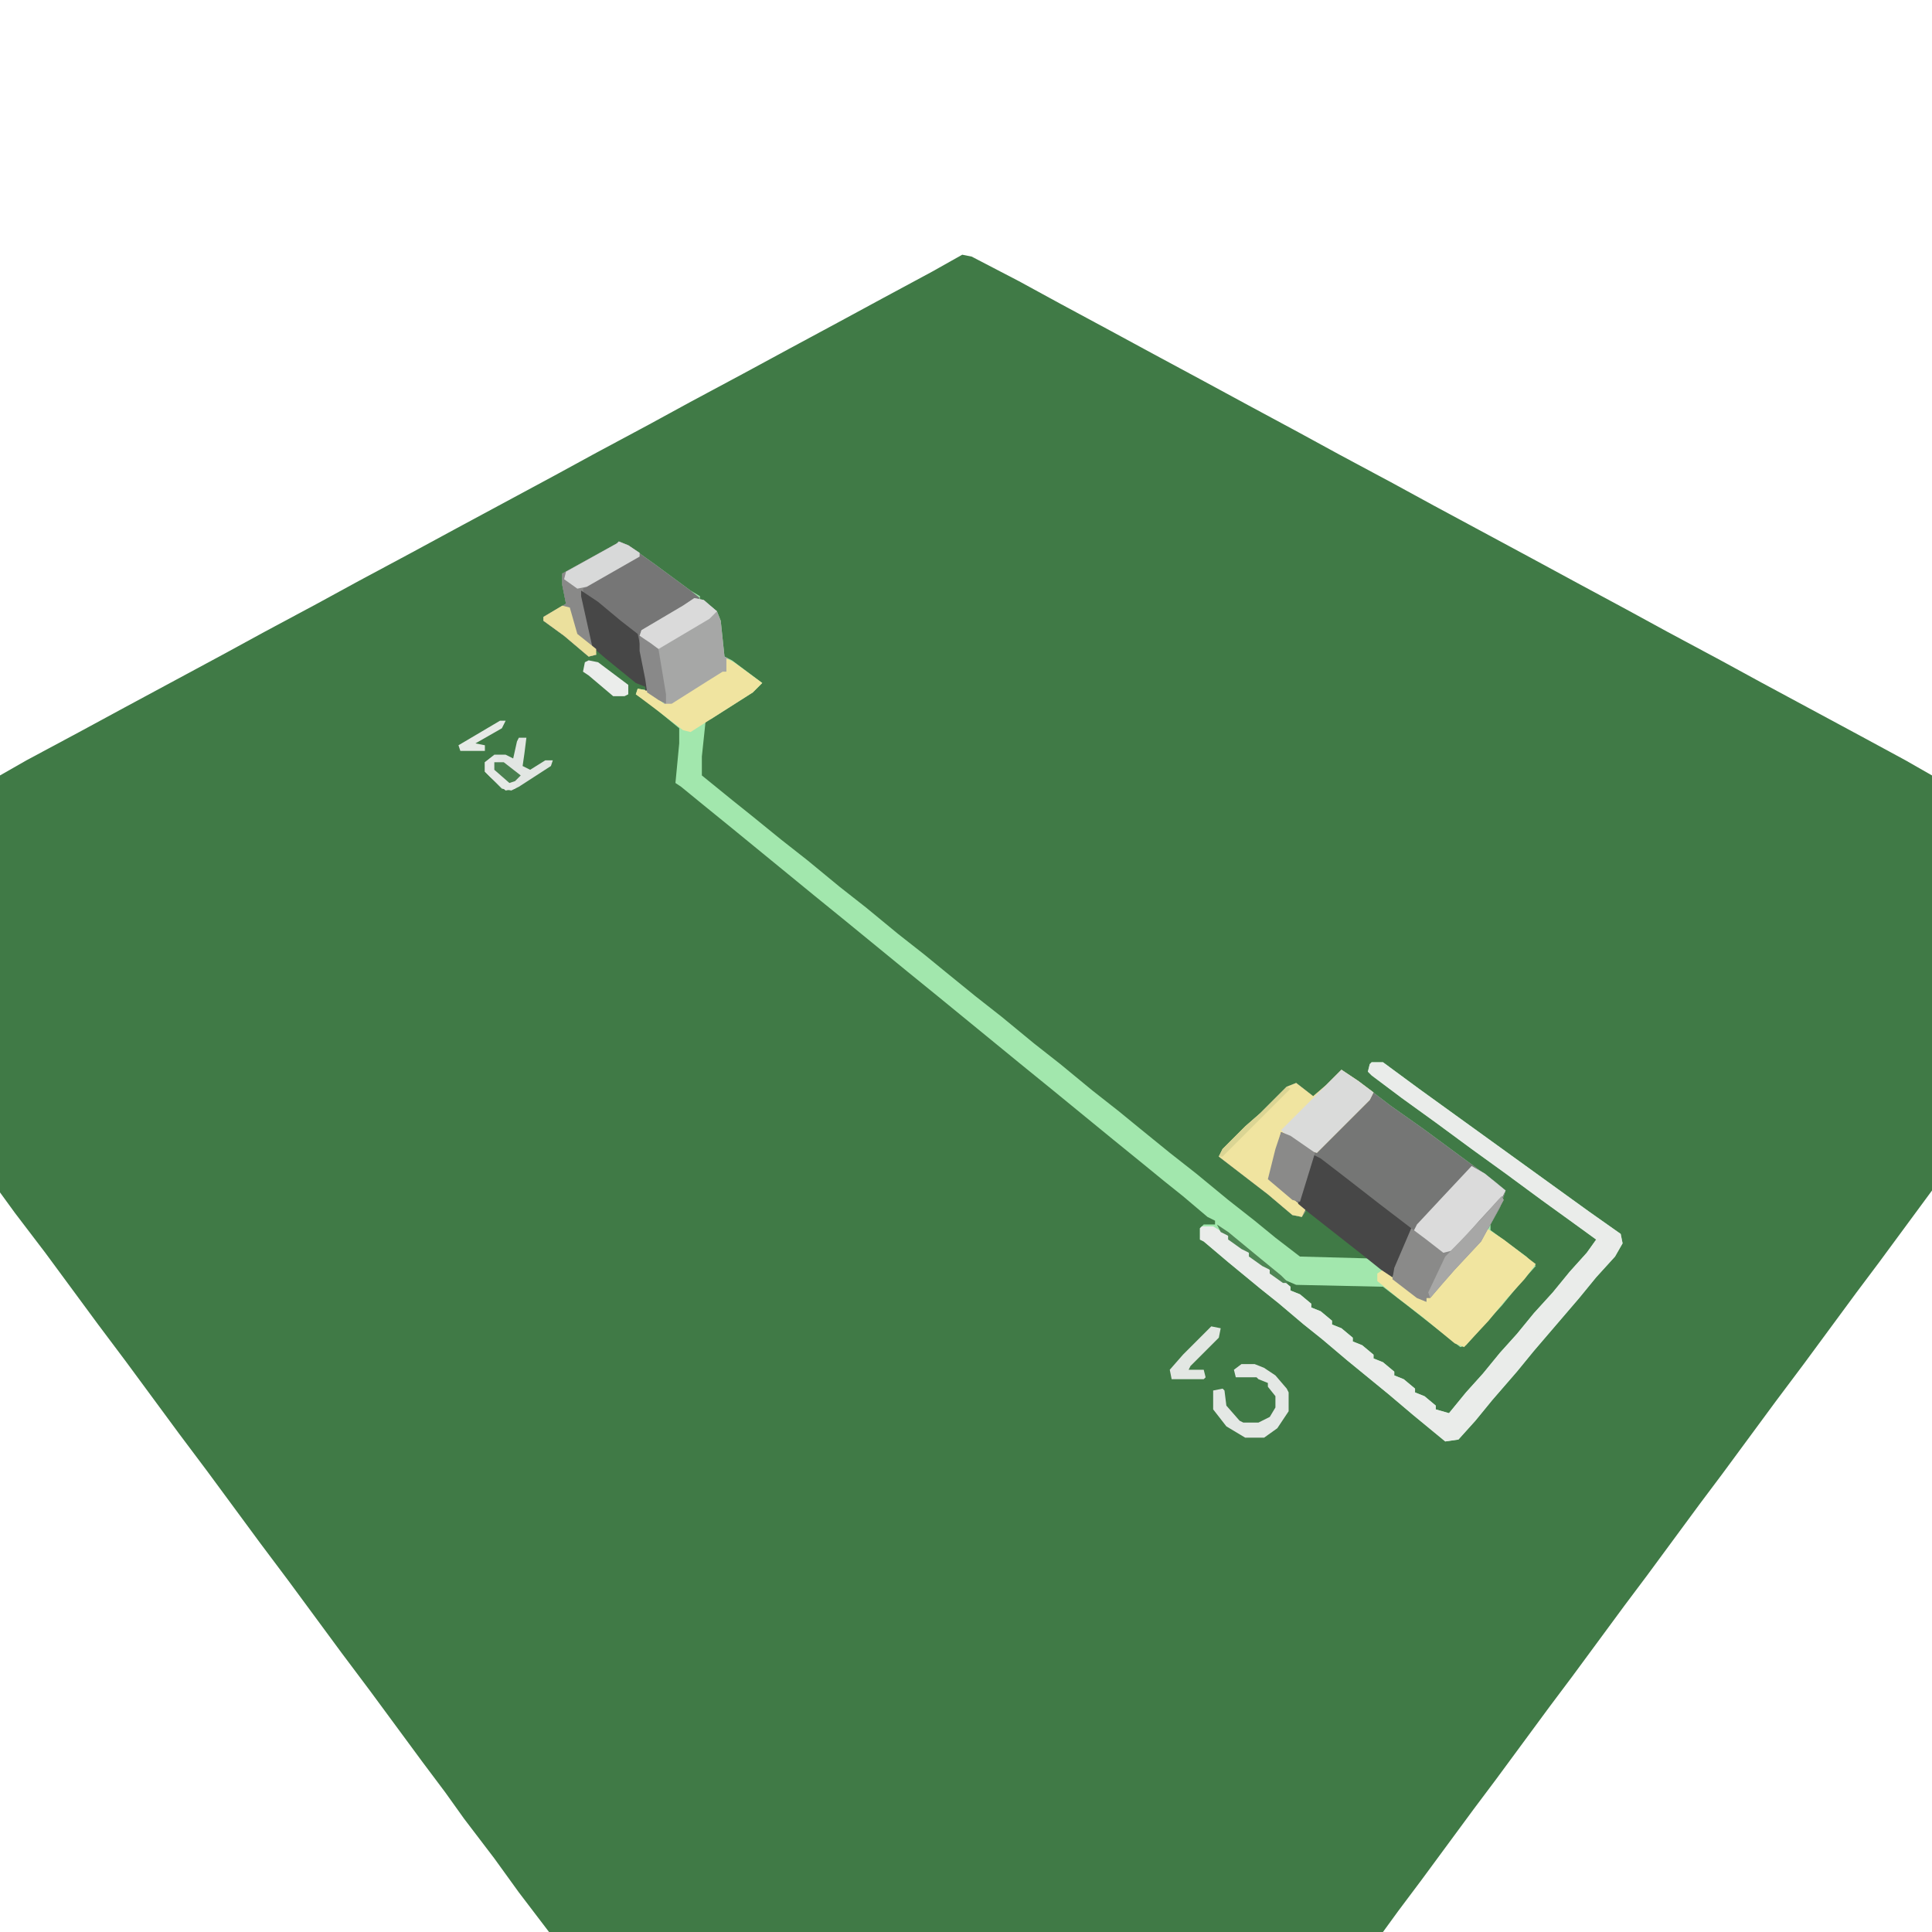
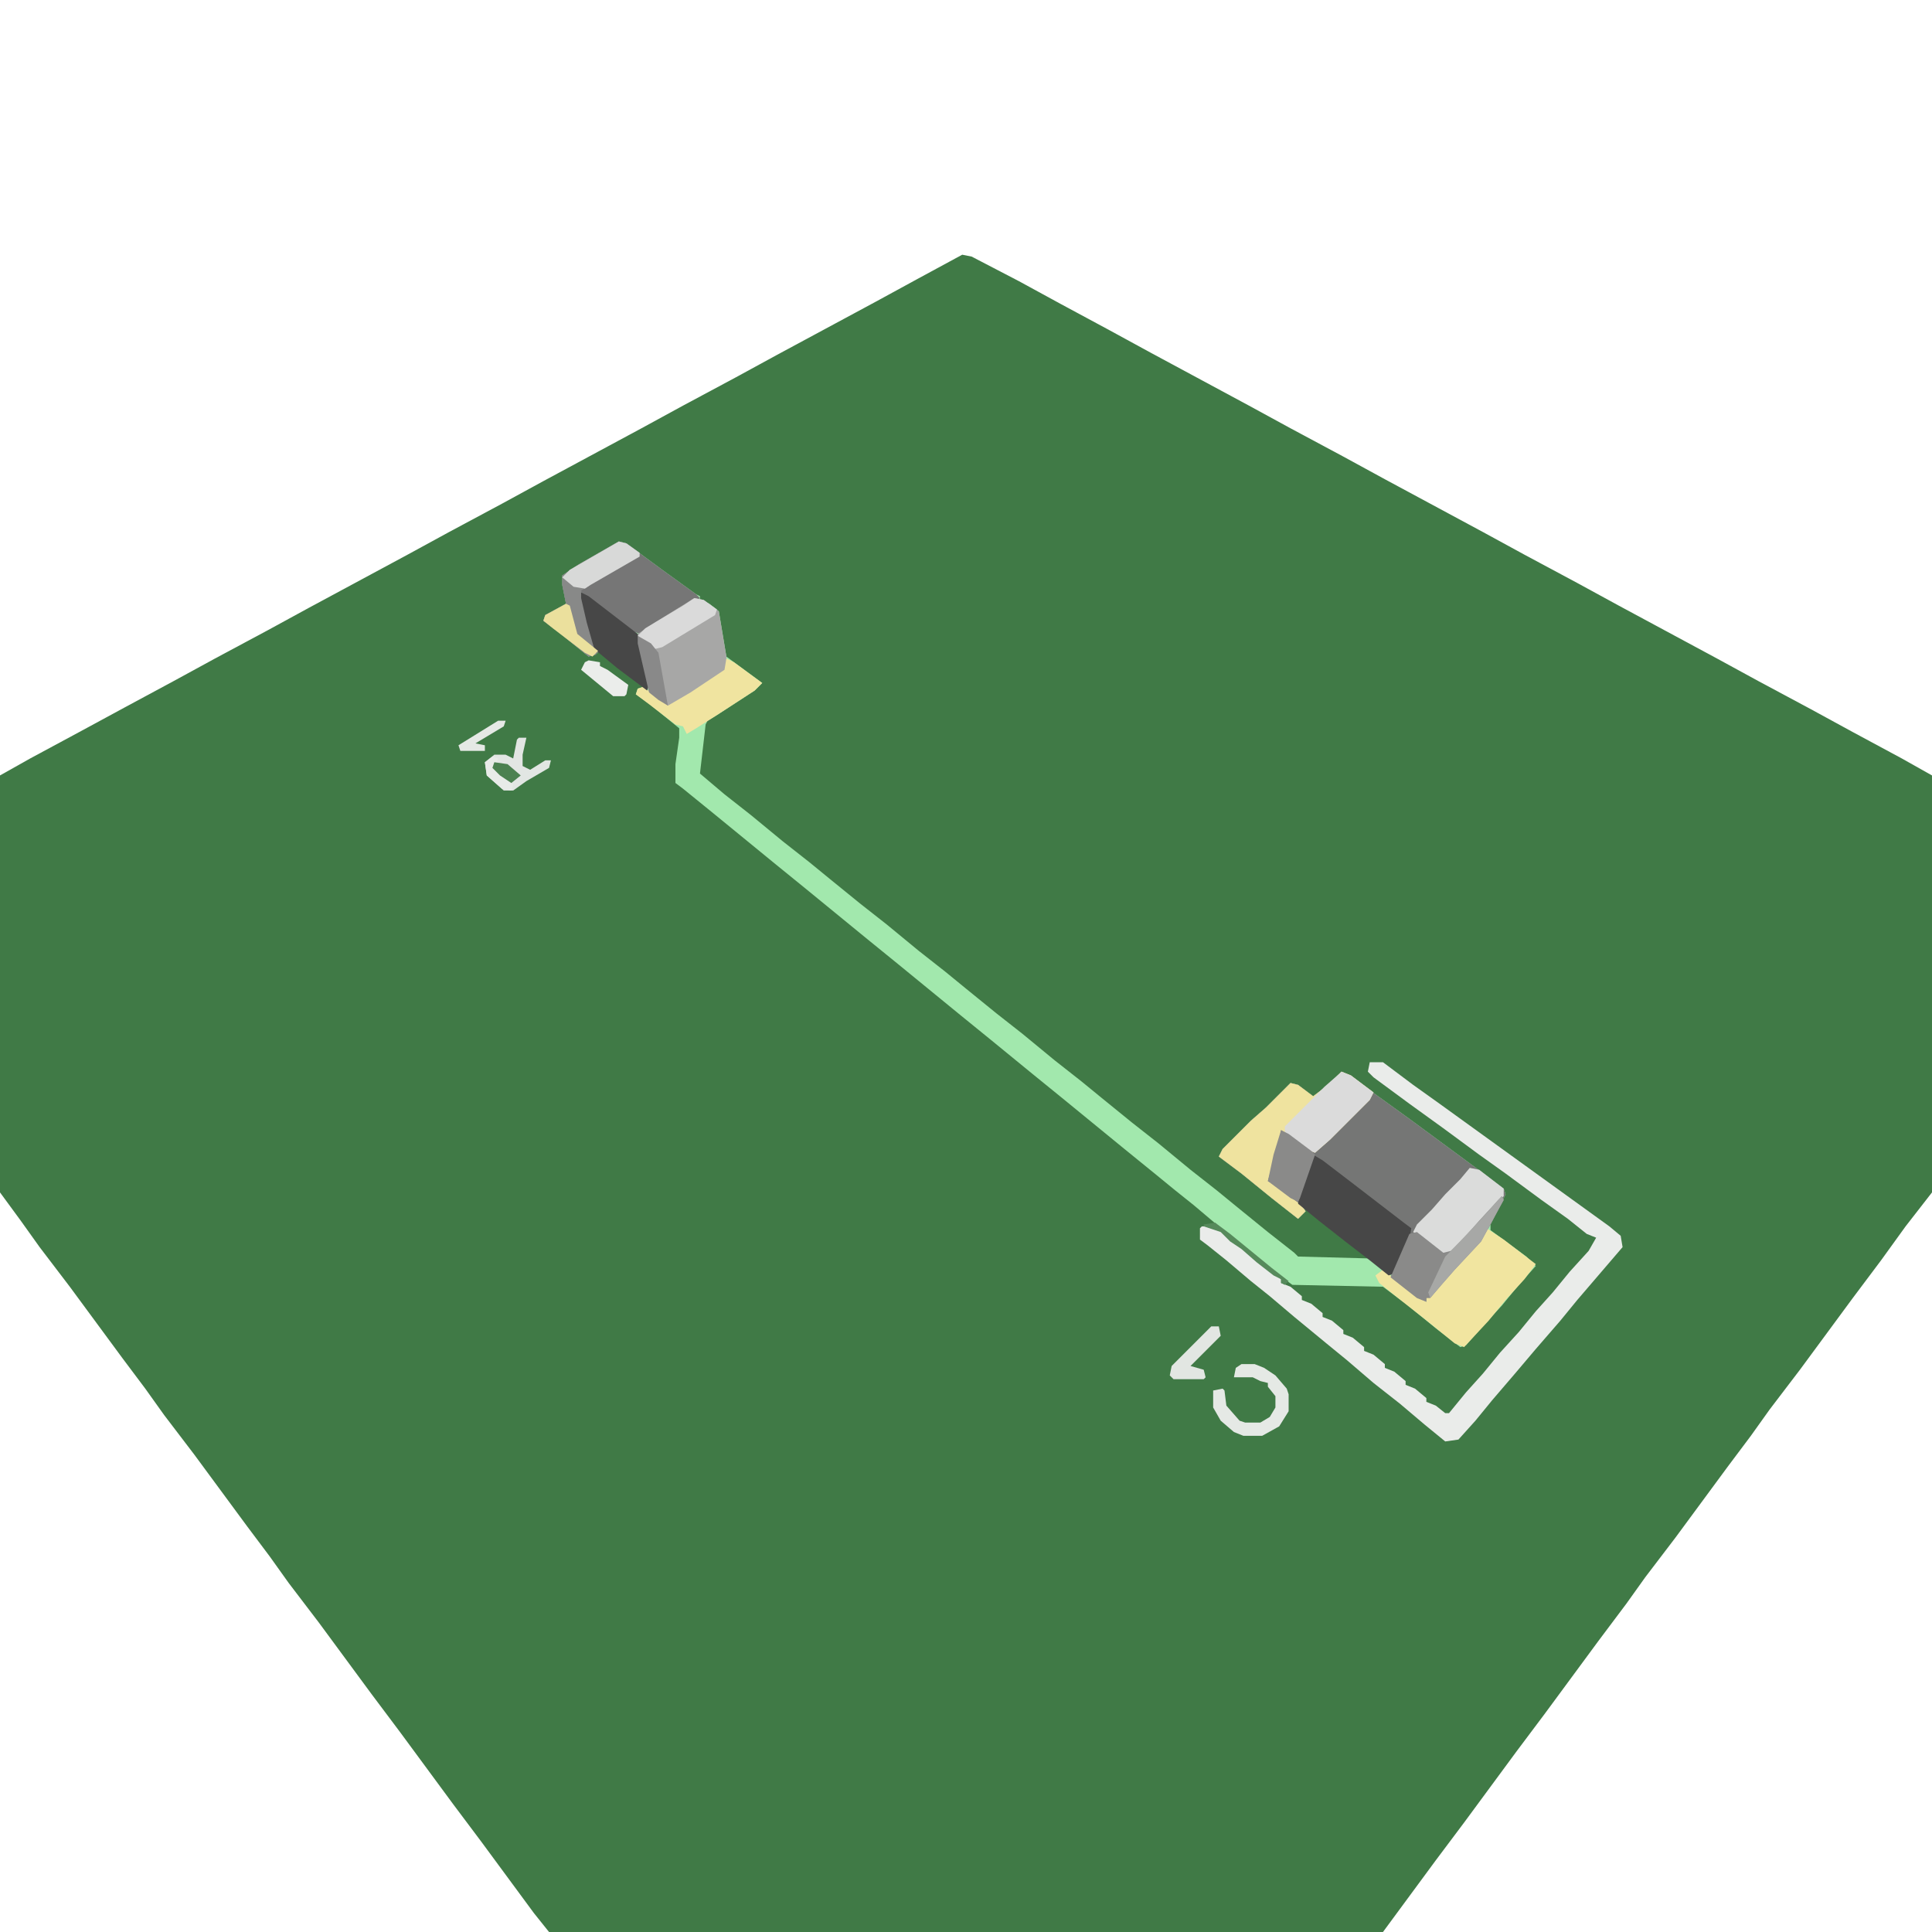
<svg xmlns="http://www.w3.org/2000/svg" version="1.1" width="1024" height="1024">
-   <path d="M0,0 L5,1 L30,14 L52,26 L78,40 L102,53 L128,67 L152,80 L178,94 L200,106 L228,121 L250,133 L276,147 L302,161 L326,174 L352,188 L374,200 L402,215 L424,227 L450,241 L476,255 L500,268 L514,276 L514,496 L500,515 L486,534 L474,550 L460,569 L446,588 L431,608 L417,627 L403,646 L391,662 L377,681 L363,700 L351,716 L337,735 L323,754 L311,770 L297,789 L283,808 L271,824 L257,843 L243,862 L231,878 L223,889 L-219,889 L-235,868 L-248,850 L-264,829 L-274,815 L-286,799 L-300,780 L-314,761 L-329,741 L-343,722 L-357,703 L-372,683 L-386,664 L-400,645 L-415,625 L-429,606 L-443,587 L-458,567 L-472,548 L-486,529 L-502,508 L-510,497 L-510,276 L-496,268 L-468,253 L-444,240 L-418,226 L-392,212 L-370,200 L-342,185 L-320,173 L-292,158 L-268,145 L-242,131 L-216,117 L-194,105 L-166,90 L-144,78 L-116,63 L-92,50 L-66,36 L-42,23 L-16,9 Z " fill="#407A46" transform="translate(510,135)" />
-   <path d="M0,0 L5,2 L19,12 L38,26 L43,29 L43,31 L47,33 L52,37 L54,42 L56,61 L60,63 L76,75 L71,80 L49,94 L46,95 L44,114 L44,124 L60,137 L70,145 L86,158 L100,169 L117,183 L131,194 L148,208 L162,219 L173,228 L189,241 L203,252 L220,266 L234,277 L251,291 L265,302 L276,311 L292,324 L306,335 L323,349 L337,360 L348,369 L361,379 L398,380 L409,389 L419,367 L419,364 L403,352 L388,340 L375,330 L368,325 L364,341 L361,351 L364,355 L362,358 L357,357 L344,346 L331,336 L318,326 L320,322 L332,310 L340,303 L354,289 L359,287 L368,294 L375,288 L383,280 L392,286 L409,299 L426,311 L445,325 L464,339 L470,344 L467,353 L462,362 L462,365 L481,379 L486,384 L477,394 L468,405 L456,418 L449,426 L446,427 L432,416 L418,405 L405,395 L359,394 L352,391 L343,383 L329,372 L318,363 L323,368 L323,370 L328,372 L334,377 L334,379 L339,381 L345,386 L345,388 L350,390 L356,395 L356,397 L361,399 L367,404 L367,406 L372,408 L378,413 L378,415 L383,417 L389,422 L389,424 L394,426 L400,431 L400,433 L405,435 L411,440 L411,442 L416,444 L422,449 L422,451 L427,453 L433,458 L433,460 L440,462 L449,451 L458,441 L467,430 L476,420 L485,409 L495,398 L504,387 L513,377 L518,370 L507,362 L489,349 L470,335 L452,322 L433,308 L415,295 L399,283 L397,281 L398,277 L399,276 L405,276 L424,290 L442,303 L460,316 L478,329 L496,342 L514,355 L531,367 L532,372 L528,379 L518,390 L509,401 L497,415 L485,429 L476,440 L463,455 L454,466 L445,476 L438,477 L421,463 L408,452 L397,443 L386,434 L373,423 L363,415 L350,404 L340,396 L323,382 L310,371 L308,370 L308,364 L310,362 L316,362 L316,360 L312,358 L299,347 L289,339 L278,330 L262,317 L251,308 L240,299 L229,290 L213,277 L202,268 L191,259 L180,250 L169,241 L153,228 L142,219 L131,210 L120,201 L104,188 L93,179 L82,170 L71,161 L60,152 L44,139 L33,130 L30,128 L32,107 L32,99 L15,85 L9,81 L10,78 L16,79 L12,63 L9,49 L-6,37 L-19,27 L-15,47 L-13,56 L-12,60 L-16,61 L-29,50 L-40,42 L-40,40 L-28,33 L-30,23 L-30,17 L-1,1 Z " fill="#A2E7AD" transform="translate(328,287)" />
-   <path d="M0,0 L9,6 L26,19 L43,31 L62,45 L81,59 L87,64 L84,73 L74,91 L60,106 L53,114 L47,121 L45,121 L45,123 L40,121 L27,111 L28,105 L36,87 L36,84 L20,72 L5,60 L-8,50 L-15,45 L-19,61 L-22,71 L-19,75 L-21,78 L-26,77 L-39,66 L-52,56 L-65,46 L-63,42 L-51,30 L-43,23 L-29,9 L-24,7 L-15,14 L-8,8 Z " fill="#757675" transform="translate(711,567)" />
-   <path d="M0,0 L6,0 L25,14 L43,27 L61,40 L79,53 L97,66 L115,79 L132,91 L133,96 L129,103 L119,114 L110,125 L98,139 L86,153 L77,164 L64,179 L55,190 L46,200 L39,201 L22,187 L9,176 L-2,167 L-13,158 L-26,147 L-36,139 L-49,128 L-59,120 L-76,106 L-89,95 L-91,94 L-91,88 L-90,87 L-84,87 L-76,92 L-76,94 L-71,96 L-65,101 L-65,103 L-60,105 L-54,110 L-54,112 L-49,114 L-43,119 L-43,121 L-38,123 L-32,128 L-32,130 L-27,132 L-21,137 L-21,139 L-16,141 L-10,146 L-10,148 L-5,150 L1,155 L1,157 L6,159 L12,164 L12,166 L17,168 L23,173 L23,175 L28,177 L34,182 L34,184 L41,186 L50,175 L59,165 L68,154 L77,144 L86,133 L96,122 L105,111 L114,101 L119,94 L108,86 L90,73 L71,59 L53,46 L34,32 L16,19 L0,7 L-2,5 L-1,1 Z " fill="#EAECEA" transform="translate(727,563)" />
-   <path d="M0,0 L5,2 L19,12 L38,26 L43,30 L32,36 L12,48 L13,51 L21,57 L25,81 L25,86 L21,84 L15,80 L14,73 L9,49 L-6,37 L-19,27 L-15,47 L-13,56 L-12,60 L-16,61 L-29,50 L-40,42 L-40,40 L-28,33 L-30,23 L-30,17 L-1,1 Z " fill="#767676" transform="translate(328,287)" />
-   <path d="M0,0 L9,6 L17,12 L15,16 L-13,44 L-17,43 L-30,34 L-32,33 L-34,42 L-38,58 L-25,69 L-19,74 L-21,78 L-26,77 L-39,66 L-52,56 L-65,46 L-63,42 L-51,30 L-43,23 L-29,9 L-24,7 L-15,14 L-8,8 Z " fill="#F0E4A0" transform="translate(711,567)" />
-   <path d="M0,0 L9,6 L26,19 L20,27 L10,38 L1,49 L-12,63 L-17,61 L-34,47 L-47,37 L-58,28 L-58,24 L-55,22 L-37,36 L-32,39 L-32,37 L-27,32 L-19,24 L-12,16 L-3,6 Z " fill="#F1E5A0" transform="translate(788,651)" />
-   <path d="M0,0 L4,2 L17,12 L35,26 L52,39 L51,44 L42,65 L36,61 L26,53 L12,42 L-2,31 L-8,26 L-1,2 Z " fill="#474747" transform="translate(696,612)" />
-   <path d="M0,0 L5,1 L12,7 L14,12 L16,31 L18,32 L17,39 L-1,50 L-13,58 L-16,57 L-17,45 L-20,27 L-29,20 L-28,17 L-6,4 Z " fill="#A6A7A6" transform="translate(368,317)" />
-   <path d="M0,0 L7,4 L18,13 L16,17 L9,24 L2,32 L-10,45 L-12,47 L-16,46 L-31,35 L-29,31 L-15,16 Z " fill="#DBDBDB" transform="translate(780,618)" />
-   <path d="M0,0 L1,2 L-11,24 L-25,39 L-32,47 L-38,54 L-40,54 L-40,56 L-45,54 L-58,44 L-57,38 L-48,17 L-40,23 L-31,30 L-27,29 L-19,21 L-12,13 Z " fill="#8A8A89" transform="translate(796,634)" />
-   <path d="M0,0 L9,6 L17,12 L15,16 L-13,44 L-17,43 L-30,34 L-32,32 Z " fill="#DADBDA" transform="translate(711,567)" />
-   <path d="M0,0 L5,2 L11,6 L11,8 L-17,24 L-19,25 L-18,34 L-13,56 L-12,60 L-16,61 L-29,50 L-40,42 L-40,40 L-28,33 L-30,23 L-30,17 L-1,1 Z " fill="#898988" transform="translate(328,287)" />
-   <path d="M0,0 L4,2 L19,13 L14,18 L-8,32 L-19,39 L-23,38 L-36,28 L-48,19 L-47,16 L-42,17 L-33,24 L-29,24 L-10,12 L-2,7 L0,7 Z " fill="#F0E4A0" transform="translate(385,349)" />
-   <path d="M0,0 L9,6 L21,16 L30,23 L36,50 L36,53 L34,53 L34,51 L29,49 L13,36 L6,30 L0,3 Z " fill="#474747" transform="translate(308,313)" />
-   <path d="M0,0 L7,0 L12,2 L18,6 L24,13 L25,15 L25,25 L19,34 L12,39 L2,39 L-8,33 L-15,24 L-15,14 L-10,13 L-9,14 L-8,22 L-1,30 L1,31 L9,31 L15,28 L18,23 L18,17 L14,12 L14,10 L9,8 L8,7 L-3,7 L-4,3 Z " fill="#E4E8E5" transform="translate(658,723)" />
-   <path d="M0,0 L5,2 L18,11 L10,37 L6,36 L-7,25 L-3,9 Z " fill="#8A8A89" transform="translate(679,600)" />
-   <path d="M0,0 L5,1 L12,7 L8,11 L-19,27 L-24,24 L-29,20 L-28,17 L-6,4 Z " fill="#DADADA" transform="translate(368,317)" />
-   <path d="M0,0 L5,2 L11,6 L11,8 L-17,24 L-22,25 L-29,20 L-28,16 L-1,1 Z " fill="#D8D9D9" transform="translate(328,287)" />
-   <path d="M0,0 L4,0 L3,8 L2,15 L6,17 L14,12 L18,12 L17,15 L0,26 L-4,28 L-9,27 L-18,18 L-18,13 L-13,9 L-7,9 L-3,11 L-1,2 Z " fill="#E2E6E3" transform="translate(275,391)" />
-   <path d="M0,0 L1,2 L-11,24 L-25,39 L-32,47 L-38,54 L-39,51 L-30,32 L-25,27 L-9,10 L-2,2 Z " fill="#A7A7A6" transform="translate(796,634)" />
-   <path d="M0,0 L5,1 L4,6 L-11,21 L-12,23 L-4,23 L-3,27 L-4,28 L-21,28 L-22,23 L-15,15 Z " fill="#E3E7E3" transform="translate(642,703)" />
-   <path d="M0,0 L6,4 L10,7 L14,31 L14,36 L10,34 L4,30 L3,23 L0,8 Z " fill="#898989" transform="translate(339,337)" />
-   <path d="M0,0 L4,1 L8,15 L18,23 L18,26 L14,27 L1,16 L-10,8 L-10,6 Z " fill="#EBE09D" transform="translate(298,321)" />
-   <path d="M0,0 L5,1 L21,13 L21,18 L19,19 L13,19 L0,8 L-3,6 L-2,1 Z " fill="#EBEDEB" transform="translate(312,350)" />
-   <path d="M0,0 L3,0 L1,4 L-13,12 L-8,13 L-8,16 L-21,16 L-22,13 Z " fill="#E6EAE6" transform="translate(265,382)" />
-   <path d="M0,0 L3,1 L2,7 L10,13 L13,14 L12,17 L7,18 L-1,11 L-4,8 L-4,3 Z " fill="#E6E9E6" transform="translate(261,401)" />
-   <path d="M0,0 L6,4 L23,18 L34,27 L38,31 L35,31 L28,26 L28,24 L24,22 L17,17 L17,15 L13,13 L6,8 L6,6 L2,4 Z " fill="#4F8655" transform="translate(645,649)" />
-   <path d="M0,0 L2,1 L-34,37 L-36,37 L-34,33 L-22,21 L-14,14 Z " fill="#DBD594" transform="translate(682,576)" />
-   <path d="M0,0 L5,0 L14,7 L11,10 L8,11 L0,4 Z " fill="#49804F" transform="translate(262,404)" />
+   <path d="M0,0 L5,1 L30,14 L52,26 L78,40 L100,52 L126,66 L152,80 L174,92 L202,107 L224,119 L250,133 L276,147 L298,159 L326,174 L348,186 L374,200 L400,214 L422,226 L450,241 L472,253 L498,267 L514,276 L514,497 L500,515 L487,533 L472,553 L458,572 L444,591 L428,612 L418,626 L406,642 L392,661 L378,680 L362,701 L352,715 L337,735 L323,754 L309,773 L294,793 L280,812 L266,831 L251,851 L237,870 L223,889 L-219,889 L-227,879 L-241,860 L-255,841 L-270,821 L-284,802 L-298,783 L-313,763 L-327,744 L-341,725 L-357,704 L-367,690 L-379,674 L-393,655 L-407,636 L-423,615 L-433,601 L-445,585 L-459,566 L-473,547 L-489,526 L-499,512 L-510,497 L-510,276 L-494,267 L-468,253 L-444,240 L-418,226 L-396,214 L-368,199 L-346,187 L-320,173 L-294,159 L-272,147 L-244,132 L-222,120 L-196,106 L-170,92 L-148,80 L-120,65 L-98,53 L-72,39 L-46,25 L-24,13 Z " fill="#407A46" transform="translate(510,135)" />
+   <path d="M0,0 L4,1 L23,15 L41,28 L43,29 L43,31 L48,33 L53,37 L57,61 L76,75 L72,79 L52,92 L47,95 L46,97 L43,123 L56,134 L70,145 L87,159 L101,170 L112,179 L128,192 L142,203 L159,217 L173,228 L184,237 L200,250 L214,261 L231,275 L245,286 L256,295 L272,308 L286,319 L303,333 L317,344 L328,353 L344,366 L358,377 L360,379 L398,380 L408,388 L410,388 L419,367 L419,364 L402,351 L389,341 L372,328 L369,326 L361,348 L362,352 L364,355 L360,359 L346,348 L330,335 L318,326 L320,322 L335,307 L343,300 L356,287 L360,288 L368,294 L376,288 L383,281 L388,283 L401,293 L419,306 L438,320 L457,334 L469,343 L470,346 L462,362 L462,365 L481,379 L486,384 L477,394 L468,405 L456,418 L449,426 L446,427 L433,417 L417,404 L405,395 L357,394 L346,386 L332,374 L318,363 L305,352 L295,344 L284,335 L268,322 L257,313 L246,304 L235,295 L219,282 L208,273 L197,264 L181,251 L170,242 L159,233 L148,224 L132,211 L121,202 L110,193 L99,184 L83,171 L72,162 L61,153 L50,144 L34,131 L30,128 L30,118 L32,104 L32,99 L16,86 L9,81 L10,78 L13,77 L15,78 L11,58 L9,49 L-4,39 L-17,29 L-20,27 L-13,55 L-11,59 L-16,61 L-32,48 L-40,42 L-39,39 L-28,33 L-30,23 L-30,18 L-21,12 Z " fill="#A2E8AD" transform="translate(328,287)" />
+   <path d="M0,0 L5,2 L18,12 L36,25 L55,39 L74,53 L86,62 L87,65 L79,81 L73,91 L60,105 L53,113 L47,120 L45,120 L45,122 L40,120 L26,109 L36,86 L36,83 L19,70 L6,60 L-11,47 L-14,45 L-22,67 L-21,71 L-19,74 L-23,78 L-37,67 L-53,54 L-65,45 L-63,41 L-48,26 L-40,19 L-27,6 L-23,7 L-15,13 L-7,7 Z " fill="#757675" transform="translate(711,568)" />
+   <path d="M0,0 L7,0 L23,12 L37,22 L55,35 L73,48 L91,61 L109,74 L127,87 L133,92 L134,98 L122,112 L110,126 L101,137 L88,152 L77,165 L65,179 L56,190 L47,200 L40,201 L29,192 L16,181 L2,170 L-12,158 L-23,149 L-40,135 L-53,124 L-63,116 L-76,105 L-86,97 L-90,94 L-90,88 L-89,87 L-83,87 L-74,93 L-71,96 L-63,102 L-60,105 L-50,113 L-47,115 L-47,117 L-42,119 L-36,124 L-36,126 L-31,128 L-25,133 L-25,135 L-20,137 L-14,142 L-14,144 L-9,146 L-3,151 L-3,153 L2,155 L8,160 L8,162 L13,164 L19,169 L19,171 L24,173 L30,178 L30,180 L35,182 L40,186 L42,186 L51,175 L60,165 L69,154 L79,143 L88,132 L97,122 L106,111 L116,100 L120,93 L115,91 L105,83 L91,73 L72,59 L58,49 L39,35 L21,22 L2,8 L-1,5 Z " fill="#EAECEA" transform="translate(726,563)" />
+   <path d="M0,0 L4,1 L23,15 L41,28 L43,30 L32,36 L11,49 L6,47 L-9,35 L-20,27 L-13,55 L-11,59 L-16,61 L-32,48 L-40,42 L-39,39 L-28,33 L-30,23 L-30,18 L-21,12 Z " fill="#767676" transform="translate(328,287)" />
+   <path d="M0,0 L5,2 L17,11 L15,15 L-6,36 L-14,43 L-19,41 L-32,31 L-33,37 L-39,58 L-35,60 L-21,71 L-19,74 L-23,78 L-37,67 L-53,54 L-65,45 L-63,41 L-48,26 L-40,19 L-27,6 L-23,7 L-15,13 L-7,7 Z " fill="#EFE39F" transform="translate(711,568)" />
+   <path d="M0,0 L9,6 L26,19 L20,27 L10,38 L1,49 L-12,63 L-17,61 L-33,48 L-47,37 L-57,29 L-59,25 L-55,22 L-41,33 L-32,39 L-32,37 L-27,32 L-19,24 L-12,16 L-2,4 Z " fill="#F1E5A0" transform="translate(788,651)" />
+   <path d="M0,0 L5,1 L13,7 L17,31 L17,38 L7,45 L-13,58 L-19,54 L-24,50 L-30,24 L-30,19 L-21,13 Z " fill="#A7A7A6" transform="translate(368,317)" />
+   <path d="M0,0 L5,3 L22,16 L35,26 L48,36 L52,39 L51,45 L43,63 L40,64 L30,56 L17,46 L3,35 L-8,26 L-7,20 Z " fill="#474747" transform="translate(696,612)" />
+   <path d="M0,0 L5,1 L18,11 L18,15 L10,23 L3,31 L-9,44 L-11,46 L-15,45 L-30,34 L-28,30 L-20,22 L-13,14 L-5,6 Z " fill="#DBDCDB" transform="translate(779,619)" />
+   <path d="M0,0 L1,2 L-11,24 L-25,39 L-32,47 L-38,54 L-40,54 L-40,56 L-45,54 L-59,43 L-49,20 L-45,19 L-31,30 L-27,29 L-19,21 L-12,13 Z " fill="#8A8A89" transform="translate(796,634)" />
+   <path d="M0,0 L5,2 L17,11 L15,15 L-6,36 L-14,43 L-19,41 L-30,32 L-30,29 L-9,8 L-1,1 Z " fill="#DBDBDB" transform="translate(711,568)" />
+   <path d="M0,0 L4,1 L11,6 L11,8 L-15,23 L-20,26 L-16,43 L-12,57 L-12,60 L-16,61 L-32,48 L-40,42 L-39,39 L-28,33 L-30,23 L-30,18 L-21,12 Z " fill="#888988" transform="translate(328,287)" />
+   <path d="M0,0 L4,2 L19,13 L15,17 L-5,30 L-16,37 L-21,40 L-23,36 L-27,35 L-40,25 L-48,19 L-47,16 L-44,15 L-31,25 L-19,18 L-1,6 Z " fill="#F0E4A0" transform="translate(385,349)" />
+   <path d="M0,0 L4,2 L17,12 L30,22 L36,49 L35,52 L19,40 L7,30 L3,16 L0,3 Z " fill="#474747" transform="translate(308,314)" />
+   <path d="M0,0 L7,0 L12,2 L18,6 L24,13 L25,16 L25,25 L20,33 L11,38 L1,38 L-4,36 L-11,30 L-15,23 L-15,14 L-10,13 L-9,14 L-8,22 L-1,30 L2,31 L10,31 L15,28 L18,23 L18,17 L14,12 L14,10 L10,9 L6,7 L-4,7 L-3,2 Z " fill="#E5E9E5" transform="translate(658,723)" />
+   <path d="M0,0 L4,2 L16,11 L18,13 L10,36 L9,38 L5,36 L-7,27 L-4,13 Z " fill="#8A8A89" transform="translate(679,599)" />
+   <path d="M0,0 L5,1 L12,6 L11,9 L-17,26 L-21,27 L-30,20 L-26,16 L-6,4 Z " fill="#DADADA" transform="translate(368,317)" />
+   <path d="M0,0 L4,1 L11,6 L11,8 L-15,23 L-18,25 L-24,24 L-30,19 L-26,15 Z " fill="#D8D9D8" transform="translate(328,287)" />
+   <path d="M0,0 L4,0 L2,9 L2,15 L6,17 L14,12 L17,12 L16,16 L4,23 L-3,28 L-8,28 L-17,20 L-18,13 L-13,9 L-7,9 L-3,11 L-1,1 Z " fill="#E2E6E3" transform="translate(275,391)" />
+   <path d="M0,0 L1,2 L-11,24 L-25,39 L-32,47 L-38,54 L-39,51 L-30,32 L-25,27 L-9,10 L-2,2 Z " fill="#A7A8A6" transform="translate(796,634)" />
+   <path d="M0,0 L4,0 L5,5 L-11,21 L-4,23 L-3,27 L-4,28 L-20,28 L-22,26 L-21,21 Z " fill="#E2E6E2" transform="translate(642,703)" />
+   <path d="M0,0 L7,4 L11,9 L16,37 L11,34 L6,30 L0,4 Z " fill="#898989" transform="translate(338,337)" />
+   <path d="M0,0 L2,1 L6,16 L17,25 L14,28 L10,26 L-7,13 L-12,9 L-11,6 Z " fill="#EBE09D" transform="translate(300,320)" />
+   <path d="M0,0 L6,1 L6,3 L10,5 L21,13 L20,18 L19,19 L13,19 L-4,5 L-2,1 Z " fill="#EBEDEB" transform="translate(312,350)" />
+   <path d="M0,0 L4,0 L3,3 L-12,12 L-7,13 L-7,16 L-20,16 L-21,13 Z " fill="#E5E9E5" transform="translate(264,382)" />
+   <path d="M0,0 L8,6 L19,15 L30,24 L39,31 L37,33 L35,32 L35,30 L31,28 L22,21 L14,14 L8,10 L3,5 L-6,2 L-6,1 Z " fill="#568A5B" transform="translate(644,648)" />
+   <path d="M0,0 L3,1 L1,6 L9,13 L11,15 L10,18 L5,17 L-3,10 L-4,3 Z " fill="#E8EBE8" transform="translate(261,401)" />
+   <path d="M0,0 L7,1 L14,7 L9,11 L3,7 L-1,3 Z " fill="#4B8150" transform="translate(262,404)" />
</svg>
